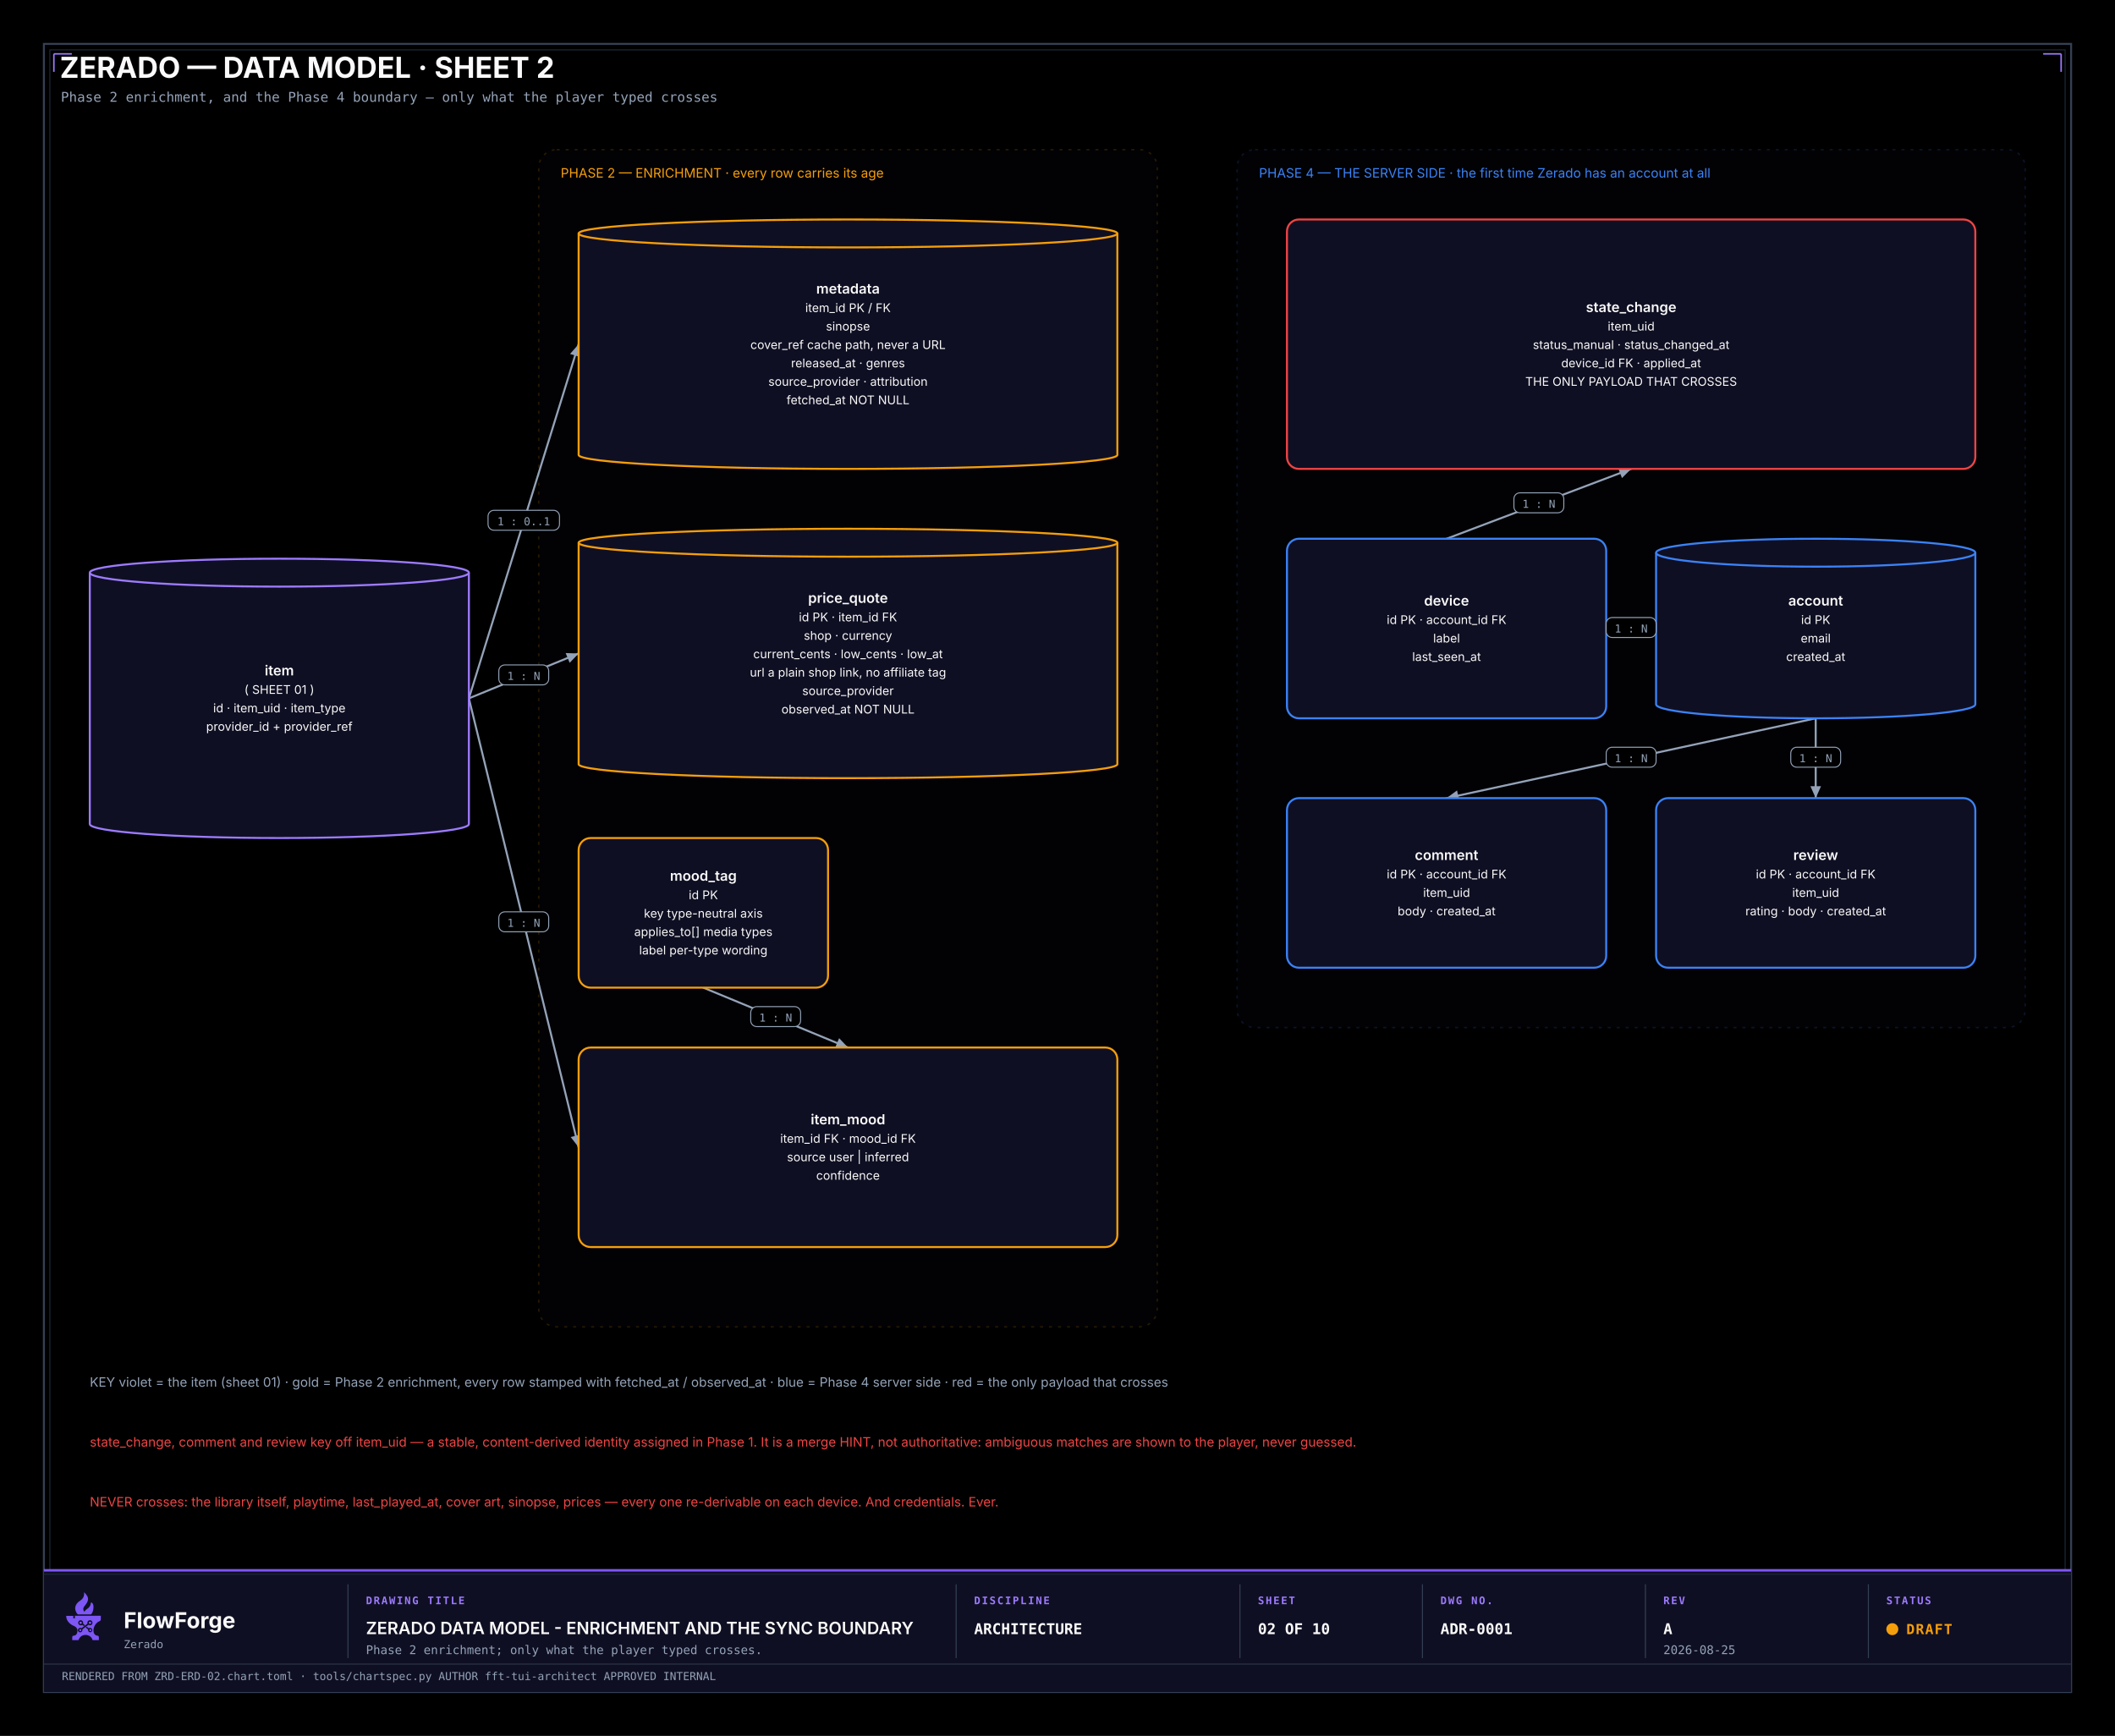
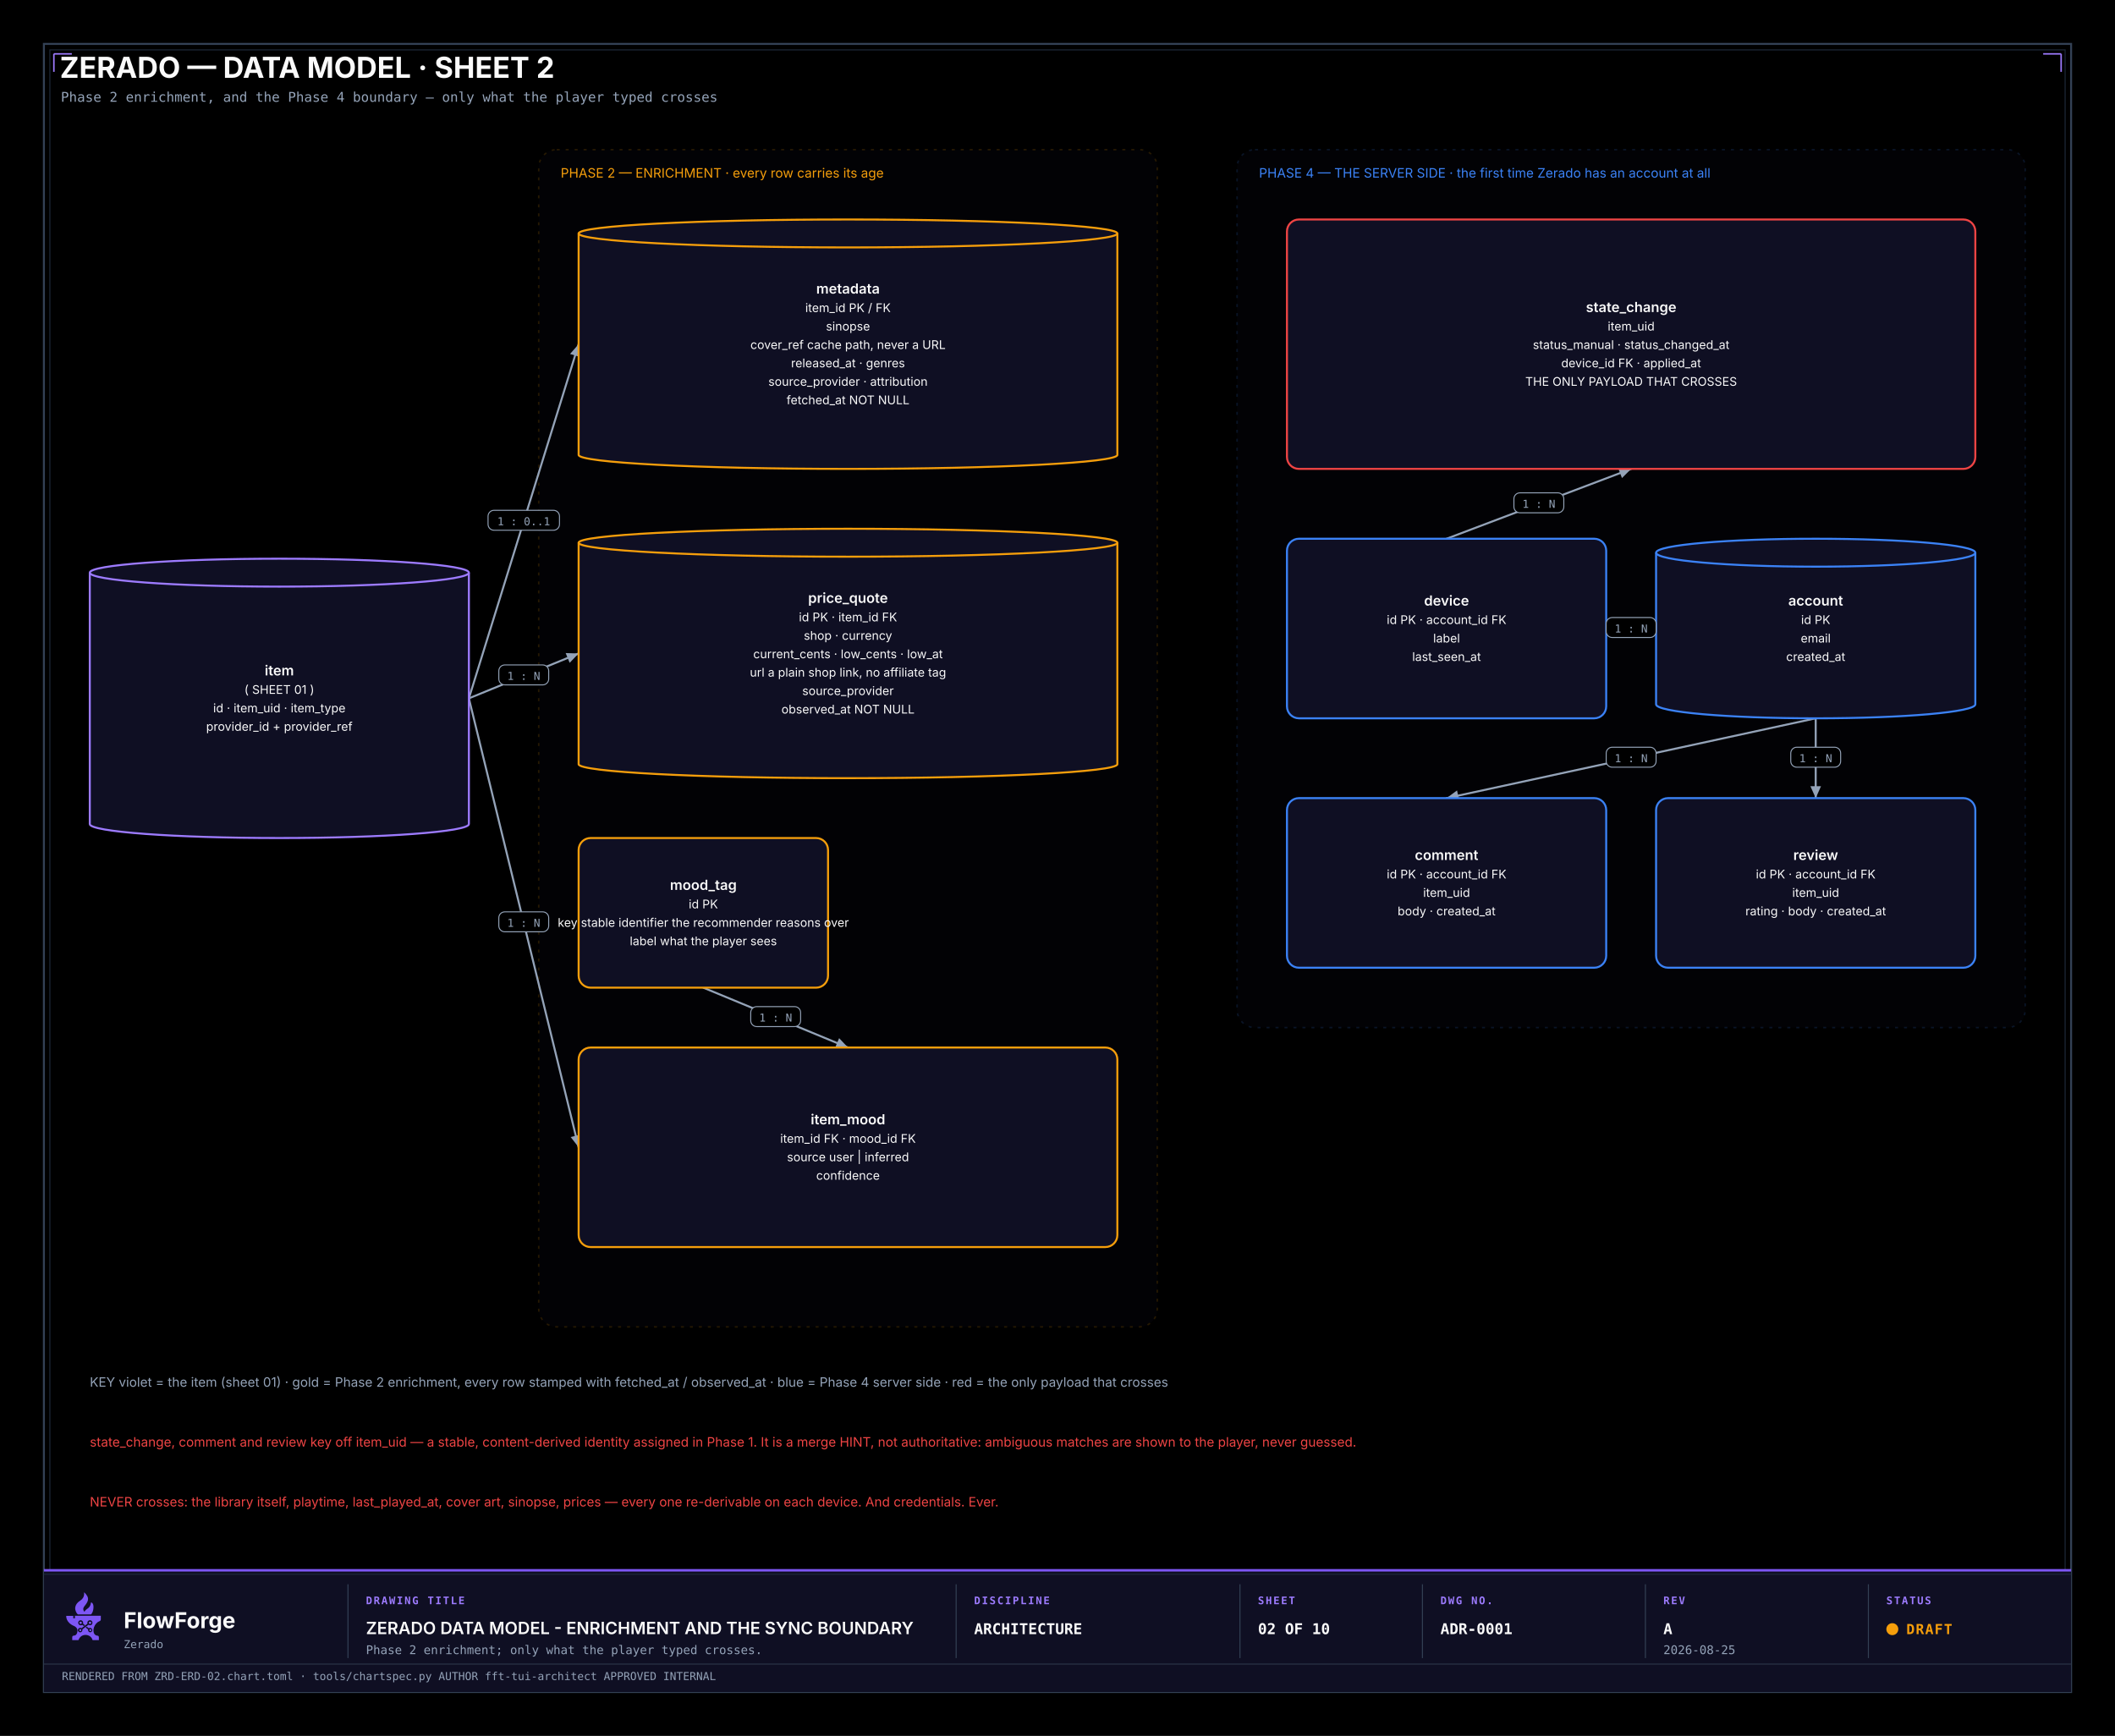
<svg xmlns="http://www.w3.org/2000/svg" width="2120" height="1740" viewBox="0 0 2120 1740" font-family="'Segoe UI', 'Helvetica Neue', Inter, Arial, sans-serif">
  <rect x="0" y="0" width="2120" height="1740" fill="#000000" />
  <rect x="44" y="44" width="2032" height="1652" fill="none" stroke="#334155" stroke-width="2" />
  <rect x="50" y="50" width="2020" height="1640" fill="none" stroke="#1E293B" stroke-width="1" />
  <line x1="54" y1="54" x2="72" y2="54" stroke="#9D7BFF" stroke-width="1.5" />
  <line x1="54" y1="54" x2="54" y2="72" stroke="#9D7BFF" stroke-width="1.5" />
  <line x1="2066" y1="54" x2="2048" y2="54" stroke="#9D7BFF" stroke-width="1.5" />
  <line x1="2066" y1="54" x2="2066" y2="72" stroke="#9D7BFF" stroke-width="1.5" />
  <line x1="54" y1="1686" x2="72" y2="1686" stroke="#9D7BFF" stroke-width="1.5" />
  <line x1="54" y1="1686" x2="54" y2="1668" stroke="#9D7BFF" stroke-width="1.5" />
  <line x1="2066" y1="1686" x2="2048" y2="1686" stroke="#9D7BFF" stroke-width="1.5" />
  <line x1="2066" y1="1686" x2="2066" y2="1668" stroke="#9D7BFF" stroke-width="1.5" />
  <text x="60" y="78" font-family="'Segoe UI', 'Helvetica Neue', Inter, Arial, sans-serif" font-size="29" font-weight="700" fill="#FAFAFA">ZERADO — DATA MODEL  ·  SHEET 2</text>
  <text x="61" y="102" font-family="ui-monospace, 'Cascadia Code', 'JetBrains Mono', monospace" font-size="13.5" fill="#94A3B8">Phase 2 enrichment, and the Phase 4 boundary — only what the player typed crosses</text>
  <rect x="540.0" y="150.0" width="620.0" height="1180.0" rx="18" fill="#0F0F23" opacity="0.16" stroke="#F59E0B" stroke-width="1.5" stroke-dasharray="3 6" />
  <rect x="1240.0" y="150.0" width="790.0" height="880.0" rx="18" fill="#0F0F23" opacity="0.16" stroke="#3B82F6" stroke-width="1.5" stroke-dasharray="3 6" />
  <polyline points="470.0,700.0 580.0,345.0" fill="none" stroke="#94A3B8" stroke-width="2.0" stroke-linejoin="round" stroke-linecap="round" />
  <polygon points="580.0,345.0 581.6,357.9 571.4,354.8" fill="#94A3B8" />
  <polyline points="470.0,700.0 580.0,655.0" fill="none" stroke="#94A3B8" stroke-width="2.0" stroke-linejoin="round" stroke-linecap="round" />
  <polygon points="580.0,655.0 571.0,664.4 567.0,654.6" fill="#94A3B8" />
  <polyline points="470.0,700.0 580.0,1150.0" fill="none" stroke="#94A3B8" stroke-width="2.0" stroke-linejoin="round" stroke-linecap="round" />
  <polygon points="580.0,1150.0 572.0,1139.7 582.3,1137.2" fill="#94A3B8" />
  <polyline points="705.0,990.0 850.0,1050.0" fill="none" stroke="#94A3B8" stroke-width="2.0" stroke-linejoin="round" stroke-linecap="round" />
  <polygon points="850.0,1050.0 837.0,1050.4 841.1,1040.6" fill="#94A3B8" />
  <polyline points="1450.0,540.0 1635.0,470.0" fill="none" stroke="#94A3B8" stroke-width="2.0" stroke-linejoin="round" stroke-linecap="round" />
  <polygon points="1635.0,470.0 1625.8,479.2 1622.0,469.2" fill="#94A3B8" />
  <polyline points="1660.0,630.0 1610.0,630.0" fill="none" stroke="#94A3B8" stroke-width="2.0" stroke-linejoin="round" stroke-linecap="round" />
  <polygon points="1610.0,630.0 1621.9,624.7 1621.9,635.3" fill="#94A3B8" />
  <polyline points="1820.0,720.0 1820.0,800.0" fill="none" stroke="#94A3B8" stroke-width="2.0" stroke-linejoin="round" stroke-linecap="round" />
  <polygon points="1820.0,800.0 1814.7,788.1 1825.3,788.1" fill="#94A3B8" />
  <polyline points="1820.0,720.0 1450.0,800.0" fill="none" stroke="#94A3B8" stroke-width="2.0" stroke-linejoin="round" stroke-linecap="round" />
  <polygon points="1450.0,800.0 1460.5,792.3 1462.7,802.7" fill="#94A3B8" />
  <path d="M90.0,574.0 A190.0,14 0 0 1 470.0,574.0 L470.0,826.0 A190.0,14 0 0 1 90.0,826.0 Z" fill="#0F0F23" stroke="#9D7BFF" stroke-width="2.0" />
  <path d="M90.0,574.0 A190.0,14 0 0 0 470.0,574.0" fill="none" stroke="#9D7BFF" stroke-width="2.0" />
  <text x="280.0" y="677.0" font-family="'Segoe UI', 'Helvetica Neue', Inter, Arial, sans-serif" font-size="14" fill="#FAFAFA" text-anchor="middle" font-weight="600">item</text>
  <text x="280.0" y="695.5" font-family="'Segoe UI', 'Helvetica Neue', Inter, Arial, sans-serif" font-size="12" fill="#FAFAFA" text-anchor="middle" font-weight="400">( SHEET 01 )</text>
  <text x="280.0" y="714.0" font-family="'Segoe UI', 'Helvetica Neue', Inter, Arial, sans-serif" font-size="12" fill="#FAFAFA" text-anchor="middle" font-weight="400">id · item_uid · item_type</text>
  <text x="280.0" y="732.5" font-family="'Segoe UI', 'Helvetica Neue', Inter, Arial, sans-serif" font-size="12" fill="#FAFAFA" text-anchor="middle" font-weight="400">provider_id + provider_ref</text>
  <path d="M580.0,234.0 A270.0,14 0 0 1 1120.0,234.0 L1120.0,456.0 A270.0,14 0 0 1 580.0,456.0 Z" fill="#0F0F23" stroke="#F59E0B" stroke-width="2.0" />
  <path d="M580.0,234.0 A270.0,14 0 0 0 1120.0,234.0" fill="none" stroke="#F59E0B" stroke-width="2.0" />
  <text x="850.0" y="294.3" font-family="'Segoe UI', 'Helvetica Neue', Inter, Arial, sans-serif" font-size="14" fill="#FAFAFA" text-anchor="middle" font-weight="600">metadata</text>
  <text x="850.0" y="312.8" font-family="'Segoe UI', 'Helvetica Neue', Inter, Arial, sans-serif" font-size="12" fill="#FAFAFA" text-anchor="middle" font-weight="400">item_id            PK / FK</text>
  <text x="850.0" y="331.3" font-family="'Segoe UI', 'Helvetica Neue', Inter, Arial, sans-serif" font-size="12" fill="#FAFAFA" text-anchor="middle" font-weight="400">sinopse</text>
  <text x="850.0" y="349.8" font-family="'Segoe UI', 'Helvetica Neue', Inter, Arial, sans-serif" font-size="12" fill="#FAFAFA" text-anchor="middle" font-weight="400">cover_ref     cache path, never a URL</text>
  <text x="850.0" y="368.2" font-family="'Segoe UI', 'Helvetica Neue', Inter, Arial, sans-serif" font-size="12" fill="#FAFAFA" text-anchor="middle" font-weight="400">released_at · genres</text>
  <text x="850.0" y="386.7" font-family="'Segoe UI', 'Helvetica Neue', Inter, Arial, sans-serif" font-size="12" fill="#FAFAFA" text-anchor="middle" font-weight="400">source_provider · attribution</text>
  <text x="850.0" y="405.2" font-family="'Segoe UI', 'Helvetica Neue', Inter, Arial, sans-serif" font-size="12" fill="#FAFAFA" text-anchor="middle" font-weight="400">fetched_at         NOT NULL</text>
  <path d="M580.0,544.0 A270.0,14 0 0 1 1120.0,544.0 L1120.0,766.0 A270.0,14 0 0 1 580.0,766.0 Z" fill="#0F0F23" stroke="#F59E0B" stroke-width="2.0" />
  <path d="M580.0,544.0 A270.0,14 0 0 0 1120.0,544.0" fill="none" stroke="#F59E0B" stroke-width="2.0" />
  <text x="850.0" y="604.3" font-family="'Segoe UI', 'Helvetica Neue', Inter, Arial, sans-serif" font-size="14" fill="#FAFAFA" text-anchor="middle" font-weight="600">price_quote</text>
  <text x="850.0" y="622.8" font-family="'Segoe UI', 'Helvetica Neue', Inter, Arial, sans-serif" font-size="12" fill="#FAFAFA" text-anchor="middle" font-weight="400">id PK  ·  item_id FK</text>
  <text x="850.0" y="641.3" font-family="'Segoe UI', 'Helvetica Neue', Inter, Arial, sans-serif" font-size="12" fill="#FAFAFA" text-anchor="middle" font-weight="400">shop · currency</text>
  <text x="850.0" y="659.8" font-family="'Segoe UI', 'Helvetica Neue', Inter, Arial, sans-serif" font-size="12" fill="#FAFAFA" text-anchor="middle" font-weight="400">current_cents · low_cents · low_at</text>
  <text x="850.0" y="678.2" font-family="'Segoe UI', 'Helvetica Neue', Inter, Arial, sans-serif" font-size="12" fill="#FAFAFA" text-anchor="middle" font-weight="400">url    a plain shop link, no affiliate tag</text>
  <text x="850.0" y="696.7" font-family="'Segoe UI', 'Helvetica Neue', Inter, Arial, sans-serif" font-size="12" fill="#FAFAFA" text-anchor="middle" font-weight="400">source_provider</text>
  <text x="850.0" y="715.2" font-family="'Segoe UI', 'Helvetica Neue', Inter, Arial, sans-serif" font-size="12" fill="#FAFAFA" text-anchor="middle" font-weight="400">observed_at        NOT NULL</text>
  <rect x="580.0" y="840.0" width="250.0" height="150.0" rx="12" ry="12" fill="#0F0F23" stroke="#F59E0B" stroke-width="2.0" />
-   <text x="705.0" y="882.8" font-family="'Segoe UI', 'Helvetica Neue', Inter, Arial, sans-serif" font-size="14" fill="#FAFAFA" text-anchor="middle" font-weight="600">mood_tag</text>
-   <text x="705.0" y="901.3" font-family="'Segoe UI', 'Helvetica Neue', Inter, Arial, sans-serif" font-size="12" fill="#FAFAFA" text-anchor="middle" font-weight="400">id  PK</text>
-   <text x="705.0" y="919.8" font-family="'Segoe UI', 'Helvetica Neue', Inter, Arial, sans-serif" font-size="12" fill="#FAFAFA" text-anchor="middle" font-weight="400">key      type-neutral axis</text>
-   <text x="705.0" y="938.2" font-family="'Segoe UI', 'Helvetica Neue', Inter, Arial, sans-serif" font-size="12" fill="#FAFAFA" text-anchor="middle" font-weight="400">applies_to[]  media types</text>
-   <text x="705.0" y="956.7" font-family="'Segoe UI', 'Helvetica Neue', Inter, Arial, sans-serif" font-size="12" fill="#FAFAFA" text-anchor="middle" font-weight="400">label    per-type wording</text>
+   <text x="705.0" y="892.0" font-family="'Segoe UI', 'Helvetica Neue', Inter, Arial, sans-serif" font-size="14" fill="#FAFAFA" text-anchor="middle" font-weight="600">mood_tag</text>
+   <text x="705.0" y="910.5" font-family="'Segoe UI', 'Helvetica Neue', Inter, Arial, sans-serif" font-size="12" fill="#FAFAFA" text-anchor="middle" font-weight="400">id  PK</text>
+   <text x="705.0" y="929.0" font-family="'Segoe UI', 'Helvetica Neue', Inter, Arial, sans-serif" font-size="12" fill="#FAFAFA" text-anchor="middle" font-weight="400">key      stable identifier the recommender reasons over</text>
+   <text x="705.0" y="947.5" font-family="'Segoe UI', 'Helvetica Neue', Inter, Arial, sans-serif" font-size="12" fill="#FAFAFA" text-anchor="middle" font-weight="400">label    what the player sees</text>
  <rect x="580.0" y="1050.0" width="540.0" height="200.0" rx="12" ry="12" fill="#0F0F23" stroke="#F59E0B" stroke-width="2.0" />
  <text x="850.0" y="1127.0" font-family="'Segoe UI', 'Helvetica Neue', Inter, Arial, sans-serif" font-size="14" fill="#FAFAFA" text-anchor="middle" font-weight="600">item_mood</text>
  <text x="850.0" y="1145.5" font-family="'Segoe UI', 'Helvetica Neue', Inter, Arial, sans-serif" font-size="12" fill="#FAFAFA" text-anchor="middle" font-weight="400">item_id FK  ·  mood_id FK</text>
  <text x="850.0" y="1164.0" font-family="'Segoe UI', 'Helvetica Neue', Inter, Arial, sans-serif" font-size="12" fill="#FAFAFA" text-anchor="middle" font-weight="400">source   user | inferred</text>
  <text x="850.0" y="1182.5" font-family="'Segoe UI', 'Helvetica Neue', Inter, Arial, sans-serif" font-size="12" fill="#FAFAFA" text-anchor="middle" font-weight="400">confidence</text>
  <rect x="1290.0" y="220.0" width="690.0" height="250.0" rx="12" ry="12" fill="#0F0F23" stroke="#EF4444" stroke-width="2.0" />
  <text x="1635.0" y="312.8" font-family="'Segoe UI', 'Helvetica Neue', Inter, Arial, sans-serif" font-size="14" fill="#FAFAFA" text-anchor="middle" font-weight="600">state_change</text>
  <text x="1635.0" y="331.3" font-family="'Segoe UI', 'Helvetica Neue', Inter, Arial, sans-serif" font-size="12" fill="#FAFAFA" text-anchor="middle" font-weight="400">item_uid</text>
  <text x="1635.0" y="349.8" font-family="'Segoe UI', 'Helvetica Neue', Inter, Arial, sans-serif" font-size="12" fill="#FAFAFA" text-anchor="middle" font-weight="400">status_manual  ·  status_changed_at</text>
  <text x="1635.0" y="368.2" font-family="'Segoe UI', 'Helvetica Neue', Inter, Arial, sans-serif" font-size="12" fill="#FAFAFA" text-anchor="middle" font-weight="400">device_id FK  ·  applied_at</text>
  <text x="1635.0" y="386.7" font-family="'Segoe UI', 'Helvetica Neue', Inter, Arial, sans-serif" font-size="12" fill="#FAFAFA" text-anchor="middle" font-weight="400">THE ONLY PAYLOAD THAT CROSSES</text>
  <rect x="1290.0" y="540.0" width="320.0" height="180.0" rx="12" ry="12" fill="#0F0F23" stroke="#3B82F6" stroke-width="2.0" />
  <text x="1450.0" y="607.0" font-family="'Segoe UI', 'Helvetica Neue', Inter, Arial, sans-serif" font-size="14" fill="#FAFAFA" text-anchor="middle" font-weight="600">device</text>
  <text x="1450.0" y="625.5" font-family="'Segoe UI', 'Helvetica Neue', Inter, Arial, sans-serif" font-size="12" fill="#FAFAFA" text-anchor="middle" font-weight="400">id PK · account_id FK</text>
  <text x="1450.0" y="644.0" font-family="'Segoe UI', 'Helvetica Neue', Inter, Arial, sans-serif" font-size="12" fill="#FAFAFA" text-anchor="middle" font-weight="400">label</text>
  <text x="1450.0" y="662.5" font-family="'Segoe UI', 'Helvetica Neue', Inter, Arial, sans-serif" font-size="12" fill="#FAFAFA" text-anchor="middle" font-weight="400">last_seen_at</text>
  <path d="M1660.0,554.0 A160.0,14 0 0 1 1980.0,554.0 L1980.0,706.0 A160.0,14 0 0 1 1660.0,706.0 Z" fill="#0F0F23" stroke="#3B82F6" stroke-width="2.0" />
  <path d="M1660.0,554.0 A160.0,14 0 0 0 1980.0,554.0" fill="none" stroke="#3B82F6" stroke-width="2.0" />
  <text x="1820.0" y="607.0" font-family="'Segoe UI', 'Helvetica Neue', Inter, Arial, sans-serif" font-size="14" fill="#FAFAFA" text-anchor="middle" font-weight="600">account</text>
  <text x="1820.0" y="625.5" font-family="'Segoe UI', 'Helvetica Neue', Inter, Arial, sans-serif" font-size="12" fill="#FAFAFA" text-anchor="middle" font-weight="400">id PK</text>
  <text x="1820.0" y="644.0" font-family="'Segoe UI', 'Helvetica Neue', Inter, Arial, sans-serif" font-size="12" fill="#FAFAFA" text-anchor="middle" font-weight="400">email</text>
  <text x="1820.0" y="662.5" font-family="'Segoe UI', 'Helvetica Neue', Inter, Arial, sans-serif" font-size="12" fill="#FAFAFA" text-anchor="middle" font-weight="400">created_at</text>
  <rect x="1290.0" y="800.0" width="320.0" height="170.0" rx="12" ry="12" fill="#0F0F23" stroke="#3B82F6" stroke-width="2.0" />
  <text x="1450.0" y="862.0" font-family="'Segoe UI', 'Helvetica Neue', Inter, Arial, sans-serif" font-size="14" fill="#FAFAFA" text-anchor="middle" font-weight="600">comment</text>
  <text x="1450.0" y="880.5" font-family="'Segoe UI', 'Helvetica Neue', Inter, Arial, sans-serif" font-size="12" fill="#FAFAFA" text-anchor="middle" font-weight="400">id PK · account_id FK</text>
  <text x="1450.0" y="899.0" font-family="'Segoe UI', 'Helvetica Neue', Inter, Arial, sans-serif" font-size="12" fill="#FAFAFA" text-anchor="middle" font-weight="400">item_uid</text>
  <text x="1450.0" y="917.5" font-family="'Segoe UI', 'Helvetica Neue', Inter, Arial, sans-serif" font-size="12" fill="#FAFAFA" text-anchor="middle" font-weight="400">body · created_at</text>
  <rect x="1660.0" y="800.0" width="320.0" height="170.0" rx="12" ry="12" fill="#0F0F23" stroke="#3B82F6" stroke-width="2.0" />
  <text x="1820.0" y="862.0" font-family="'Segoe UI', 'Helvetica Neue', Inter, Arial, sans-serif" font-size="14" fill="#FAFAFA" text-anchor="middle" font-weight="600">review</text>
  <text x="1820.0" y="880.5" font-family="'Segoe UI', 'Helvetica Neue', Inter, Arial, sans-serif" font-size="12" fill="#FAFAFA" text-anchor="middle" font-weight="400">id PK · account_id FK</text>
  <text x="1820.0" y="899.0" font-family="'Segoe UI', 'Helvetica Neue', Inter, Arial, sans-serif" font-size="12" fill="#FAFAFA" text-anchor="middle" font-weight="400">item_uid</text>
  <text x="1820.0" y="917.5" font-family="'Segoe UI', 'Helvetica Neue', Inter, Arial, sans-serif" font-size="12" fill="#FAFAFA" text-anchor="middle" font-weight="400">rating · body · created_at</text>
  <rect x="489.2" y="511.5" width="71.6" height="20" rx="6" fill="#000000" stroke="#94A3B8" stroke-width="1" opacity="1" />
  <text x="525.0" y="526.5" font-family="ui-monospace, 'Cascadia Code', 'JetBrains Mono', monospace" font-size="11" fill="#94A3B8" text-anchor="middle">1 : 0..1</text>
  <rect x="500.0" y="666.5" width="50.0" height="20" rx="6" fill="#000000" stroke="#94A3B8" stroke-width="1" opacity="1" />
  <text x="525.0" y="681.5" font-family="ui-monospace, 'Cascadia Code', 'JetBrains Mono', monospace" font-size="11" fill="#94A3B8" text-anchor="middle">1 : N</text>
  <rect x="500.0" y="914.0" width="50.0" height="20" rx="6" fill="#000000" stroke="#94A3B8" stroke-width="1" opacity="1" />
  <text x="525.0" y="929.0" font-family="ui-monospace, 'Cascadia Code', 'JetBrains Mono', monospace" font-size="11" fill="#94A3B8" text-anchor="middle">1 : N</text>
  <rect x="752.5" y="1009.0" width="50.0" height="20" rx="6" fill="#000000" stroke="#94A3B8" stroke-width="1" opacity="1" />
  <text x="777.5" y="1024.0" font-family="ui-monospace, 'Cascadia Code', 'JetBrains Mono', monospace" font-size="11" fill="#94A3B8" text-anchor="middle">1 : N</text>
  <rect x="1517.5" y="494.0" width="50.0" height="20" rx="6" fill="#000000" stroke="#94A3B8" stroke-width="1" opacity="1" />
  <text x="1542.5" y="509.0" font-family="ui-monospace, 'Cascadia Code', 'JetBrains Mono', monospace" font-size="11" fill="#94A3B8" text-anchor="middle">1 : N</text>
  <rect x="1610.0" y="619.0" width="50.0" height="20" rx="6" fill="#000000" stroke="#94A3B8" stroke-width="1" opacity="1" />
  <text x="1635.0" y="634.0" font-family="ui-monospace, 'Cascadia Code', 'JetBrains Mono', monospace" font-size="11" fill="#94A3B8" text-anchor="middle">1 : N</text>
  <rect x="1795.0" y="749.0" width="50.0" height="20" rx="6" fill="#000000" stroke="#94A3B8" stroke-width="1" opacity="1" />
  <text x="1820.0" y="764.0" font-family="ui-monospace, 'Cascadia Code', 'JetBrains Mono', monospace" font-size="11" fill="#94A3B8" text-anchor="middle">1 : N</text>
  <rect x="1610.0" y="749.0" width="50.0" height="20" rx="6" fill="#000000" stroke="#94A3B8" stroke-width="1" opacity="1" />
  <text x="1635.0" y="764.0" font-family="ui-monospace, 'Cascadia Code', 'JetBrains Mono', monospace" font-size="11" fill="#94A3B8" text-anchor="middle">1 : N</text>
  <text x="90.0" y="1390.0" font-family="'Segoe UI', 'Helvetica Neue', Inter, Arial, sans-serif" font-size="13" fill="#94A3B8" text-anchor="start" font-weight="normal">KEY    violet = the item (sheet 01)    ·    gold = Phase 2 enrichment, every row stamped with fetched_at / observed_at    ·    blue = Phase 4 server side    ·    red = the only payload that crosses</text>
  <text x="90.0" y="1450.0" font-family="'Segoe UI', 'Helvetica Neue', Inter, Arial, sans-serif" font-size="13" fill="#EF4444" text-anchor="start" font-weight="normal">state_change, comment and review key off item_uid — a stable, content-derived identity assigned in Phase 1. It is a merge HINT, not authoritative: ambiguous matches are shown to the player, never guessed.</text>
  <text x="90.0" y="1510.0" font-family="'Segoe UI', 'Helvetica Neue', Inter, Arial, sans-serif" font-size="13" fill="#EF4444" text-anchor="start" font-weight="normal">NEVER crosses: the library itself, playtime, last_played_at, cover art, sinopse, prices — every one re-derivable on each device. And credentials. Ever.</text>
  <text x="562.0" y="178.0" font-family="'Segoe UI', 'Helvetica Neue', Inter, Arial, sans-serif" font-size="13" fill="#F59E0B" text-anchor="start" font-weight="normal">PHASE 2 — ENRICHMENT   ·   every row carries its age</text>
  <text x="1262.0" y="178.0" font-family="'Segoe UI', 'Helvetica Neue', Inter, Arial, sans-serif" font-size="13" fill="#3B82F6" text-anchor="start" font-weight="normal">PHASE 4 — THE SERVER SIDE   ·   the first time Zerado has an account at all</text>
  <rect x="44" y="1574" width="2032" height="122" fill="#0F0F23" />
  <line x1="44" y1="1574" x2="2076" y2="1574" stroke="#7D56F4" stroke-width="2.5" />
  <line x1="44" y1="1578" x2="2076" y2="1578" stroke="#1E293B" stroke-width="1" />
  <line x1="348.8" y1="1588" x2="348.8" y2="1662" stroke="#334155" stroke-width="1" />
  <line x1="958.4" y1="1588" x2="958.4" y2="1662" stroke="#334155" stroke-width="1" />
  <line x1="1242.9" y1="1588" x2="1242.9" y2="1662" stroke="#334155" stroke-width="1" />
  <line x1="1425.8" y1="1588" x2="1425.8" y2="1662" stroke="#334155" stroke-width="1" />
  <line x1="1649.3" y1="1588" x2="1649.3" y2="1662" stroke="#334155" stroke-width="1" />
  <line x1="1872.8" y1="1588" x2="1872.8" y2="1662" stroke="#334155" stroke-width="1" />
  <g transform="translate(58.0,1593.0) scale(1.5)" fill="#7D56F4" stroke="none">
    <path d="M14.5,22.4c0-.4.3-.7.7-.7s.7.3.7.7-.3.7-.7.7-.7-.3-.7-.7Z" />
    <path d="M15,26.7c-.3,0-.6.3-.6.6s.3.6.6.6.6-.3.6-.6-.3-.6-.6-.6ZM21.5,21.7c-.4,0-.7.3-.7.7s.3.7.7.7.7-.3.7-.7-.3-.7-.7-.7ZM21.5,21.7c-.4,0-.7.3-.7.7s.3.7.7.7.7-.3.7-.7-.3-.7-.7-.7ZM15,26.7c-.3,0-.6.3-.6.6s.3.6.6.6.6-.3.6-.6-.3-.6-.6-.6ZM11.4,17.8v1.6h-1.1v-1.6h-4.7s-.5,4.4,5.3,6.8c0,0,2.2.9,2.2,3h0c0,.2,0,3.4-2.5,3.4-.6,0-1,.5-1,1v2h4.2c0-.1,0-.3.1-.4.5-1.1,1.3-2.1,2.4-2.6.6-.3,1.4-.5,2.2-.5s1.5.2,2.2.5c.8.4,1.5,1,2,1.8.2.4.4.8.5,1.2h4.2v-2c0-.6-.5-1-1-1,0,0-2.4,0-2.6-3.1,0-.5,0-.7,0-1,.2-1.9,1.3-3.8,2.8-4.9,0,0,.2-.1.3-.2.3-.2.7-.3,1-.5.4-.1.8-.6.8-1.1v-2.5H11.4ZM15.2,20.7c.9,0,1.7.7,1.7,1.7s0,.4-.1.6l1.3,1-.7.6-1.1-.8c-.3.2-.6.3-1,.3-.9,0-1.7-.7-1.7-1.7s.7-1.7,1.7-1.7ZM21.7,28.8c-.8,0-1.5-.7-1.5-1.5s0-.3,0-.5l-1.6-1.2.7-.6,1.4,1.1c.2-.2.5-.3.8-.3.8,0,1.5.7,1.5,1.5s-.7,1.5-1.5,1.5ZM21.5,24c-.4,0-.7-.1-1-.3l-4.1,3.1c0,.2,0,.3,0,.5,0,.8-.7,1.5-1.5,1.5s-1.5-.7-1.5-1.5.7-1.5,1.5-1.5.6,0,.8.3l4.1-3.1c0-.2-.1-.4-.1-.6,0-.9.7-1.7,1.7-1.7s1.7.7,1.7,1.7-.7,1.7-1.7,1.7ZM21.7,26.7c-.3,0-.6.3-.6.6s.3.6.6.6.6-.3.6-.6-.3-.6-.6-.6ZM21.5,21.7c-.4,0-.7.3-.7.7s.3.7.7.7.7-.3.7-.7-.3-.7-.7-.7ZM15,26.7c-.3,0-.6.3-.6.6s.3.6.6.6.6-.3.6-.6-.3-.6-.6-.6Z" />
    <path d="M17.4,1.9s1.1,3.5-2.6,5.8c-3.7,2.3-3.2,5.5-3.2,5.5,0,0,.3,2.5,1.8,3.6h8.8s1.5-1.4,1.6-4.7-1.7-3.3-1.7-3.3c0,0,0,2.6-2.1,4s-2.2,2.3-2.2,2.3c0,0-1.8-1.6-.1-3.7s3.4-4.4,1.9-6.9-2.3-2.4-2.3-2.4Z" />
    <path d="M15.6,27.3c0,.3-.3.6-.6.6s-.6-.3-.6-.6.3-.6.6-.6.6.3.6.6Z" />
    <path d="M22.2,22.4c0,.4-.3.7-.7.7s-.7-.3-.7-.7.3-.7.7-.7.7.3.7.7Z" />
    <path d="M22.3,27.3c0,.3-.3.6-.6.6s-.6-.3-.6-.6.3-.6.6-.6.6.3.6.6Z" />
    <path d="M15.9,22.4c0,.4-.3.7-.7.7s-.7-.3-.7-.7.3-.7.7-.7.7.3.7.7Z" />
  </g>
  <text x="124.0" y="1632" font-family="'Segoe UI', 'Helvetica Neue', Inter, Arial, sans-serif" font-size="22" font-weight="700" fill="#FAFAFA">FlowForge</text>
  <text x="124.0" y="1652" font-family="ui-monospace, 'Cascadia Code', 'JetBrains Mono', monospace" font-size="11" fill="#94A3B8">Zerado</text>
  <text x="366.8" y="1608" font-family="ui-monospace, 'Cascadia Code', 'JetBrains Mono', monospace" font-size="10.5" font-weight="700" letter-spacing="1.4" fill="#9D7BFF">DRAWING TITLE</text>
  <text x="366.8" y="1638" font-family="'Segoe UI', 'Helvetica Neue', Inter, Arial, sans-serif" font-size="17" font-weight="600" fill="#FAFAFA">ZERADO DATA MODEL - ENRICHMENT AND THE SYNC BOUNDARY</text>
  <text x="366.8" y="1658" font-family="ui-monospace, 'Cascadia Code', 'JetBrains Mono', monospace" font-size="12" fill="#94A3B8">Phase 2 enrichment; only what the player typed crosses.</text>
  <text x="976.4" y="1608" font-family="ui-monospace, 'Cascadia Code', 'JetBrains Mono', monospace" font-size="10.5" font-weight="700" letter-spacing="1.4" fill="#9D7BFF">DISCIPLINE</text>
  <text x="976.4" y="1638" font-family="ui-monospace, 'Cascadia Code', 'JetBrains Mono', monospace" font-size="15" font-weight="600" fill="#FAFAFA">ARCHITECTURE</text>
  <text x="1260.9" y="1608" font-family="ui-monospace, 'Cascadia Code', 'JetBrains Mono', monospace" font-size="10.5" font-weight="700" letter-spacing="1.4" fill="#9D7BFF">SHEET</text>
  <text x="1260.9" y="1638" font-family="ui-monospace, 'Cascadia Code', 'JetBrains Mono', monospace" font-size="15" font-weight="600" fill="#FAFAFA">02 OF 10</text>
  <text x="1443.8" y="1608" font-family="ui-monospace, 'Cascadia Code', 'JetBrains Mono', monospace" font-size="10.5" font-weight="700" letter-spacing="1.4" fill="#9D7BFF">DWG NO.</text>
  <text x="1443.8" y="1638" font-family="ui-monospace, 'Cascadia Code', 'JetBrains Mono', monospace" font-size="15" font-weight="600" fill="#FAFAFA">ADR-0001</text>
  <text x="1667.3" y="1608" font-family="ui-monospace, 'Cascadia Code', 'JetBrains Mono', monospace" font-size="10.5" font-weight="700" letter-spacing="1.4" fill="#9D7BFF">REV</text>
  <text x="1667.3" y="1638" font-family="ui-monospace, 'Cascadia Code', 'JetBrains Mono', monospace" font-size="15" font-weight="600" fill="#FAFAFA">A</text>
  <text x="1667.3" y="1658" font-family="ui-monospace, 'Cascadia Code', 'JetBrains Mono', monospace" font-size="12" fill="#94A3B8">2026-08-25</text>
  <text x="1890.8" y="1608" font-family="ui-monospace, 'Cascadia Code', 'JetBrains Mono', monospace" font-size="10.5" font-weight="700" letter-spacing="1.4" fill="#9D7BFF">STATUS</text>
  <circle cx="1896.8" cy="1633" r="6" fill="#F59E0B" />
  <text x="1910.8" y="1638" font-family="ui-monospace, 'Cascadia Code', 'JetBrains Mono', monospace" font-size="14" font-weight="600" letter-spacing="1" fill="#F59E0B">DRAFT</text>
  <line x1="44" y1="1668" x2="2076" y2="1668" stroke="#334155" stroke-width="0.75" />
  <text x="62.0" y="1684" font-family="ui-monospace, 'Cascadia Code', 'JetBrains Mono', monospace" font-size="11" fill="#94A3B8">RENDERED FROM  ZRD-ERD-02.chart.toml · tools/chartspec.py      AUTHOR fft-tui-architect      APPROVED       INTERNAL</text>
</svg>
